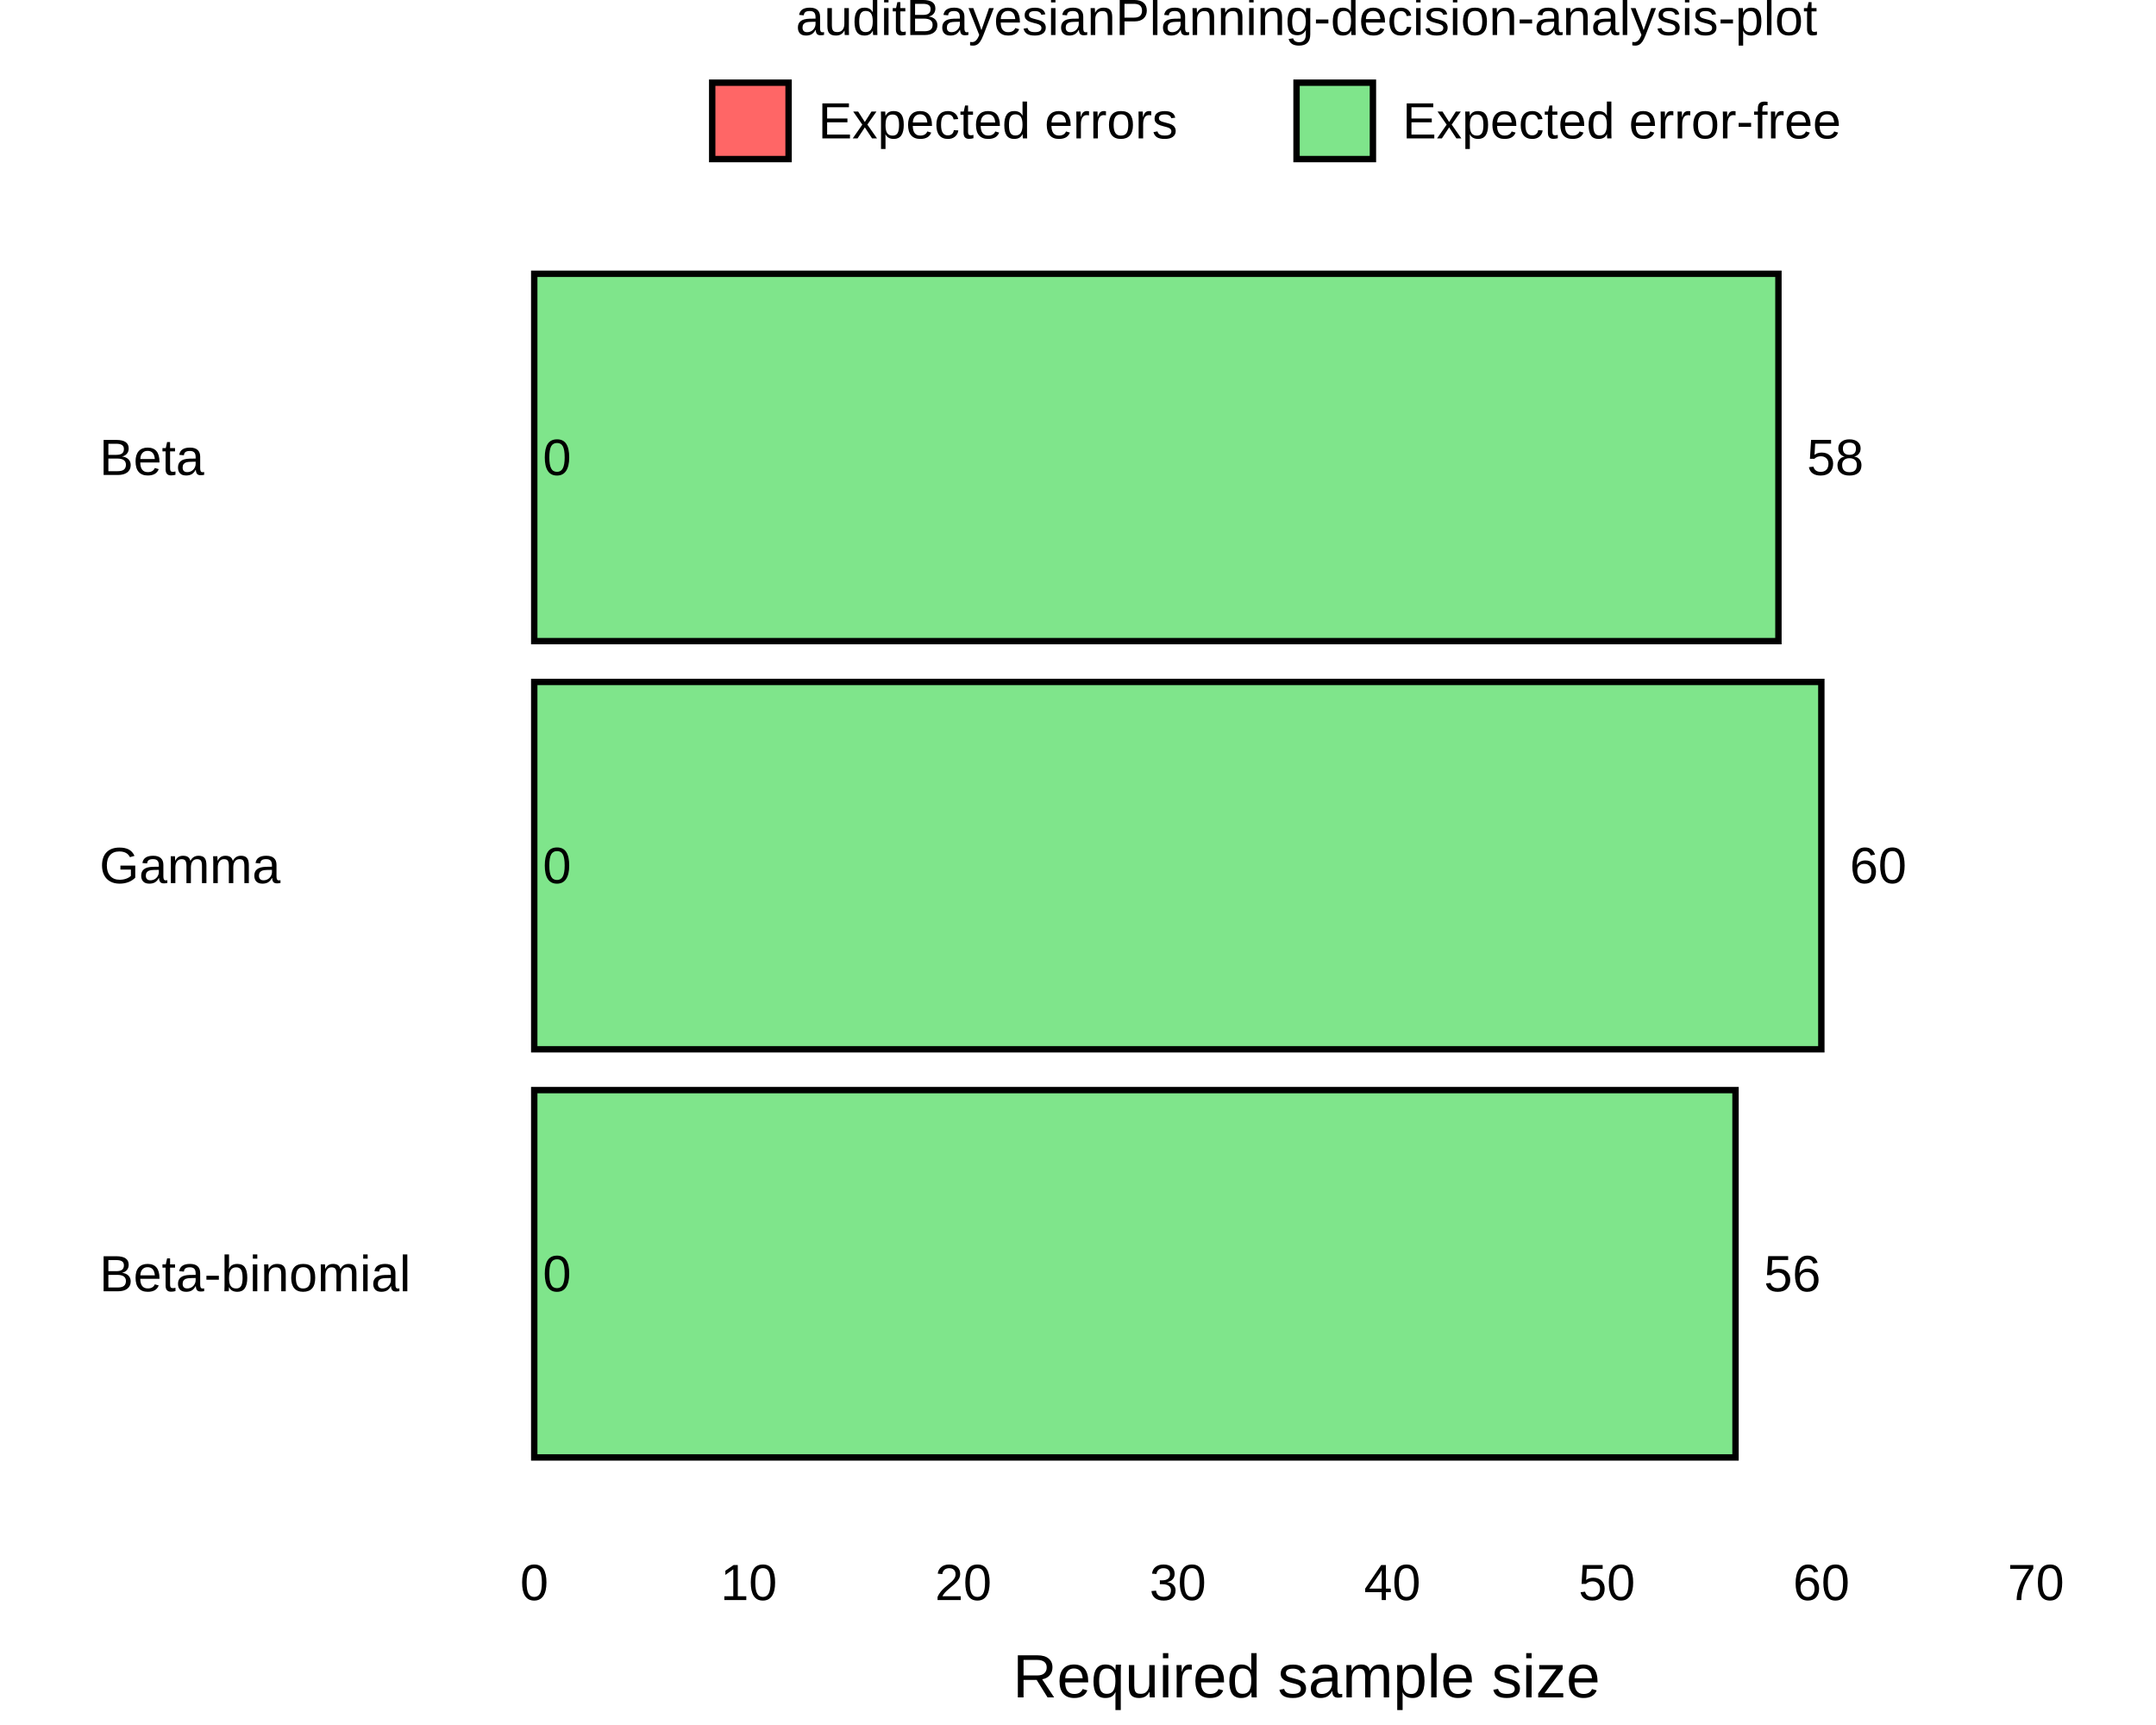
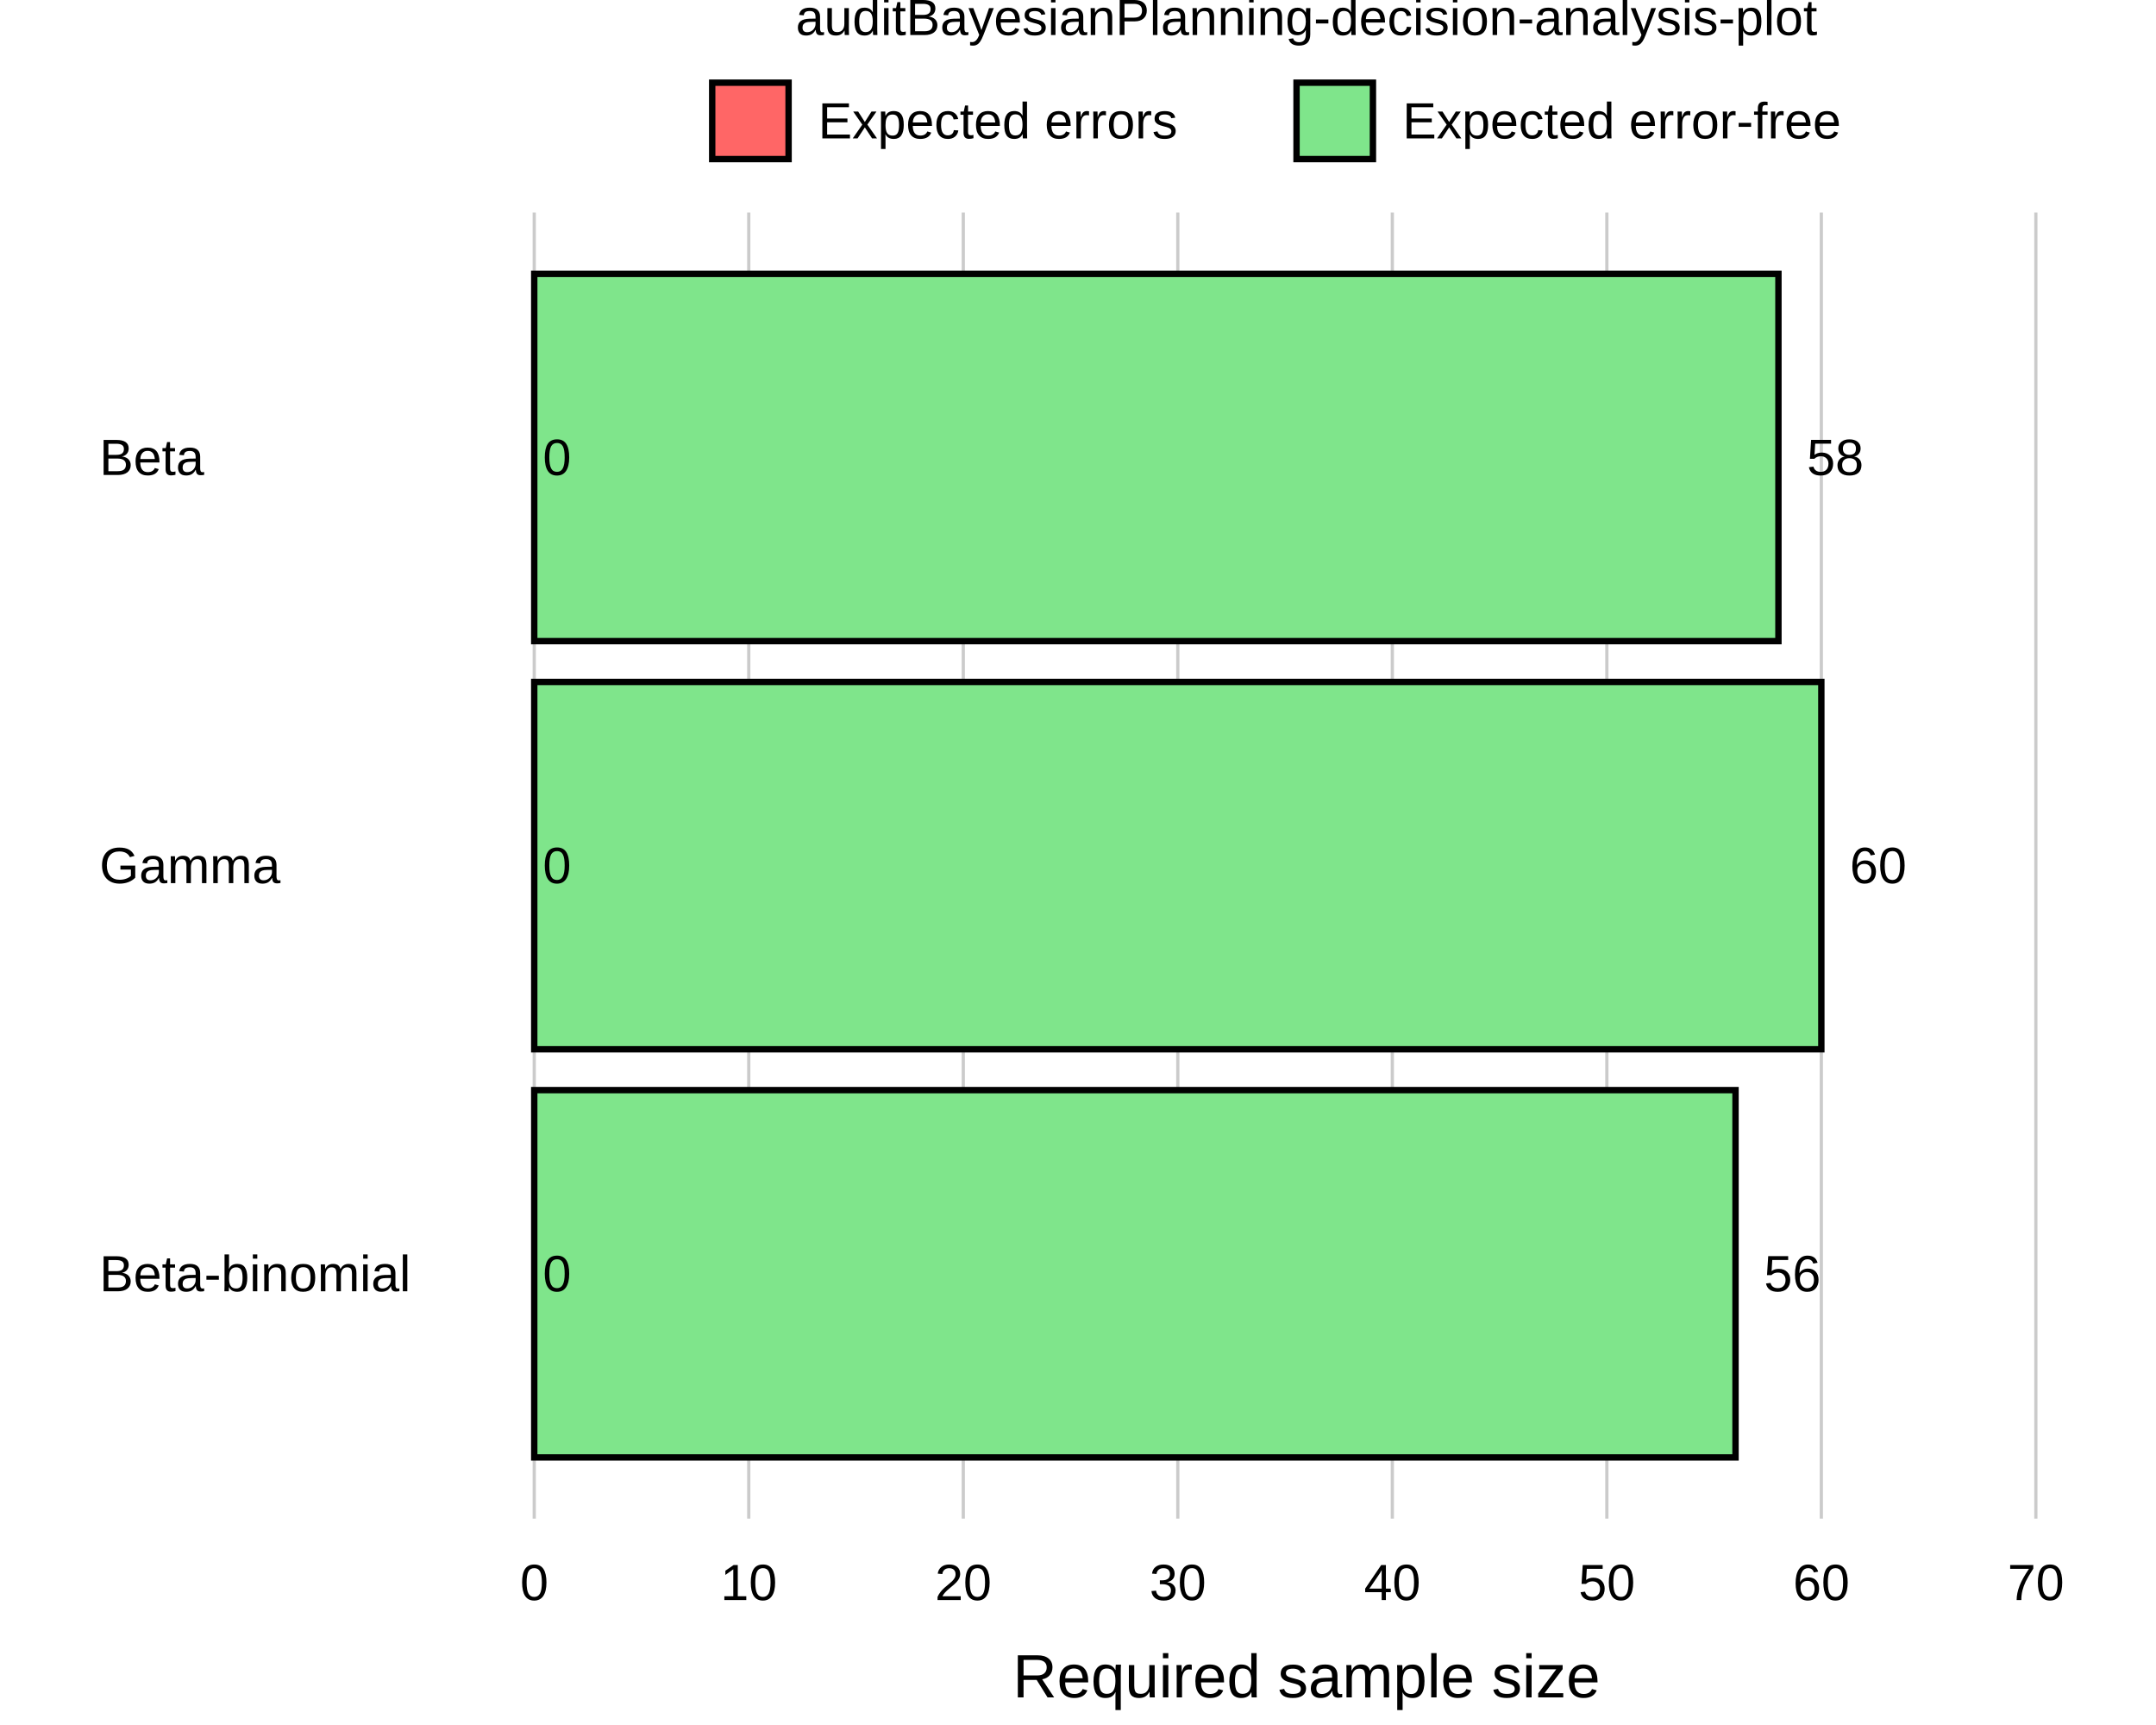
<svg xmlns="http://www.w3.org/2000/svg" viewBox="0 0 720.00 576.00">
  <defs>
    <style type="text/css">
    line, polyline, polygon, path, rect, circle {
      fill: none;
      stroke: #000000;
      stroke-linecap: round;
      stroke-linejoin: round;
      stroke-miterlimit: 10.00;
    }
  </style>
  </defs>
  <rect width="100%" height="100%" style="stroke: none; fill: #FFFFFF;" />
  <rect x="0.00" y="0.00" width="720.00" height="576.00" style="stroke-width: 10.67; stroke: none;" />
  <defs>
    <clipPath id="cpMTUyLjYyfDcyMC4wMHw1MDcuMTB8NzAuOTg=">
      <rect x="152.62" y="70.98" width="567.38" height="436.12" />
    </clipPath>
  </defs>
  <rect x="152.62" y="70.98" width="567.38" height="436.12" style="stroke-width: 10.67; stroke: none;" clip-path="url(#cpMTUyLjYyfDcyMC4wMHw1MDcuMTB8NzAuOTg=)" />
  <polyline points="214.23,507.10 214.23,70.98 " style="stroke-width: 0.00; stroke: none; stroke-linecap: butt;" clip-path="url(#cpMTUyLjYyfDcyMC4wMHw1MDcuMTB8NzAuOTg=)" />
  <polyline points="285.87,507.10 285.87,70.98 " style="stroke-width: 0.00; stroke: none; stroke-linecap: butt;" clip-path="url(#cpMTUyLjYyfDcyMC4wMHw1MDcuMTB8NzAuOTg=)" />
  <polyline points="357.51,507.10 357.51,70.98 " style="stroke-width: 0.00; stroke: none; stroke-linecap: butt;" clip-path="url(#cpMTUyLjYyfDcyMC4wMHw1MDcuMTB8NzAuOTg=)" />
  <polyline points="429.15,507.10 429.15,70.98 " style="stroke-width: 0.00; stroke: none; stroke-linecap: butt;" clip-path="url(#cpMTUyLjYyfDcyMC4wMHw1MDcuMTB8NzAuOTg=)" />
  <polyline points="500.79,507.10 500.79,70.98 " style="stroke-width: 0.00; stroke: none; stroke-linecap: butt;" clip-path="url(#cpMTUyLjYyfDcyMC4wMHw1MDcuMTB8NzAuOTg=)" />
  <polyline points="572.43,507.10 572.43,70.98 " style="stroke-width: 0.00; stroke: none; stroke-linecap: butt;" clip-path="url(#cpMTUyLjYyfDcyMC4wMHw1MDcuMTB8NzAuOTg=)" />
  <polyline points="644.06,507.10 644.06,70.98 " style="stroke-width: 0.00; stroke: none; stroke-linecap: butt;" clip-path="url(#cpMTUyLjYyfDcyMC4wMHw1MDcuMTB8NzAuOTg=)" />
  <polyline points="715.70,507.10 715.70,70.98 " style="stroke-width: 0.00; stroke: none; stroke-linecap: butt;" clip-path="url(#cpMTUyLjYyfDcyMC4wMHw1MDcuMTB8NzAuOTg=)" />
  <polyline points="152.62,425.32 720.00,425.32 " style="stroke-width: 0.00; stroke: none; stroke-linecap: butt;" clip-path="url(#cpMTUyLjYyfDcyMC4wMHw1MDcuMTB8NzAuOTg=)" />
  <polyline points="152.62,289.04 720.00,289.04 " style="stroke-width: 0.00; stroke: none; stroke-linecap: butt;" clip-path="url(#cpMTUyLjYyfDcyMC4wMHw1MDcuMTB8NzAuOTg=)" />
  <polyline points="152.62,152.75 720.00,152.75 " style="stroke-width: 0.00; stroke: none; stroke-linecap: butt;" clip-path="url(#cpMTUyLjYyfDcyMC4wMHw1MDcuMTB8NzAuOTg=)" />
-   <polyline points="178.41,507.10 178.41,70.98 " style="stroke-width: 0.00; stroke: #CBCBCB; stroke-linecap: butt;" clip-path="url(#cpMTUyLjYyfDcyMC4wMHw1MDcuMTB8NzAuOTg=)" />
-   <polyline points="250.05,507.10 250.05,70.98 " style="stroke-width: 0.00; stroke: #CBCBCB; stroke-linecap: butt;" clip-path="url(#cpMTUyLjYyfDcyMC4wMHw1MDcuMTB8NzAuOTg=)" />
-   <polyline points="321.69,507.10 321.69,70.98 " style="stroke-width: 0.00; stroke: #CBCBCB; stroke-linecap: butt;" clip-path="url(#cpMTUyLjYyfDcyMC4wMHw1MDcuMTB8NzAuOTg=)" />
-   <polyline points="393.33,507.10 393.33,70.98 " style="stroke-width: 0.00; stroke: #CBCBCB; stroke-linecap: butt;" clip-path="url(#cpMTUyLjYyfDcyMC4wMHw1MDcuMTB8NzAuOTg=)" />
-   <polyline points="464.97,507.10 464.97,70.98 " style="stroke-width: 0.00; stroke: #CBCBCB; stroke-linecap: butt;" clip-path="url(#cpMTUyLjYyfDcyMC4wMHw1MDcuMTB8NzAuOTg=)" />
-   <polyline points="536.61,507.10 536.61,70.98 " style="stroke-width: 0.00; stroke: #CBCBCB; stroke-linecap: butt;" clip-path="url(#cpMTUyLjYyfDcyMC4wMHw1MDcuMTB8NzAuOTg=)" />
-   <polyline points="608.24,507.10 608.24,70.98 " style="stroke-width: 0.00; stroke: #CBCBCB; stroke-linecap: butt;" clip-path="url(#cpMTUyLjYyfDcyMC4wMHw1MDcuMTB8NzAuOTg=)" />
-   <polyline points="679.88,507.10 679.88,70.98 " style="stroke-width: 0.00; stroke: #CBCBCB; stroke-linecap: butt;" clip-path="url(#cpMTUyLjYyfDcyMC4wMHw1MDcuMTB8NzAuOTg=)" />
+   <polyline points="178.41,507.10 178.41,70.98 " style="stroke-width: 1.07; stroke: #CBCBCB; stroke-linecap: butt;" clip-path="url(#cpMTUyLjYyfDcyMC4wMHw1MDcuMTB8NzAuOTg=)" />
+   <polyline points="250.05,507.10 250.05,70.98 " style="stroke-width: 1.07; stroke: #CBCBCB; stroke-linecap: butt;" clip-path="url(#cpMTUyLjYyfDcyMC4wMHw1MDcuMTB8NzAuOTg=)" />
+   <polyline points="321.69,507.10 321.69,70.98 " style="stroke-width: 1.07; stroke: #CBCBCB; stroke-linecap: butt;" clip-path="url(#cpMTUyLjYyfDcyMC4wMHw1MDcuMTB8NzAuOTg=)" />
+   <polyline points="393.33,507.10 393.33,70.98 " style="stroke-width: 1.07; stroke: #CBCBCB; stroke-linecap: butt;" clip-path="url(#cpMTUyLjYyfDcyMC4wMHw1MDcuMTB8NzAuOTg=)" />
+   <polyline points="464.97,507.10 464.97,70.98 " style="stroke-width: 1.07; stroke: #CBCBCB; stroke-linecap: butt;" clip-path="url(#cpMTUyLjYyfDcyMC4wMHw1MDcuMTB8NzAuOTg=)" />
+   <polyline points="536.61,507.10 536.61,70.98 " style="stroke-width: 1.07; stroke: #CBCBCB; stroke-linecap: butt;" clip-path="url(#cpMTUyLjYyfDcyMC4wMHw1MDcuMTB8NzAuOTg=)" />
+   <polyline points="608.24,507.10 608.24,70.98 " style="stroke-width: 1.07; stroke: #CBCBCB; stroke-linecap: butt;" clip-path="url(#cpMTUyLjYyfDcyMC4wMHw1MDcuMTB8NzAuOTg=)" />
+   <polyline points="679.88,507.10 679.88,70.98 " style="stroke-width: 1.07; stroke: #CBCBCB; stroke-linecap: butt;" clip-path="url(#cpMTUyLjYyfDcyMC4wMHw1MDcuMTB8NzAuOTg=)" />
  <rect x="178.41" y="364.00" width="0.00" height="122.66" style="stroke-width: 2.13; stroke-linecap: square; stroke-linejoin: miter; fill: #FF6666;" clip-path="url(#cpMTUyLjYyfDcyMC4wMHw1MDcuMTB8NzAuOTg=)" />
  <rect x="178.41" y="364.00" width="401.17" height="122.66" style="stroke-width: 2.13; stroke-linecap: square; stroke-linejoin: miter; fill: #7FE58B;" clip-path="url(#cpMTUyLjYyfDcyMC4wMHw1MDcuMTB8NzAuOTg=)" />
  <rect x="178.41" y="227.71" width="0.00" height="122.66" style="stroke-width: 2.13; stroke-linecap: square; stroke-linejoin: miter; fill: #FF6666;" clip-path="url(#cpMTUyLjYyfDcyMC4wMHw1MDcuMTB8NzAuOTg=)" />
  <rect x="178.41" y="227.71" width="429.83" height="122.66" style="stroke-width: 2.13; stroke-linecap: square; stroke-linejoin: miter; fill: #7FE58B;" clip-path="url(#cpMTUyLjYyfDcyMC4wMHw1MDcuMTB8NzAuOTg=)" />
  <rect x="178.41" y="91.42" width="0.00" height="122.66" style="stroke-width: 2.13; stroke-linecap: square; stroke-linejoin: miter; fill: #FF6666;" clip-path="url(#cpMTUyLjYyfDcyMC4wMHw1MDcuMTB8NzAuOTg=)" />
  <rect x="178.41" y="91.42" width="415.50" height="122.66" style="stroke-width: 2.13; stroke-linecap: square; stroke-linejoin: miter; fill: #7FE58B;" clip-path="url(#cpMTUyLjYyfDcyMC4wMHw1MDcuMTB8NzAuOTg=)" />
  <g clip-path="url(#cpMTUyLjYyfDcyMC4wMHw1MDcuMTB8NzAuOTg=)">
    <text x="181.26" y="158.62" style="font-size: 17.07px; font-family: Liberation Sans;" textLength="9.48px" lengthAdjust="spacingAndGlyphs">0</text>
  </g>
  <g clip-path="url(#cpMTUyLjYyfDcyMC4wMHw1MDcuMTB8NzAuOTg=)">
    <text x="181.26" y="294.90" style="font-size: 17.07px; font-family: Liberation Sans;" textLength="9.48px" lengthAdjust="spacingAndGlyphs">0</text>
  </g>
  <g clip-path="url(#cpMTUyLjYyfDcyMC4wMHw1MDcuMTB8NzAuOTg=)">
    <text x="181.26" y="431.19" style="font-size: 17.07px; font-family: Liberation Sans;" textLength="9.48px" lengthAdjust="spacingAndGlyphs">0</text>
  </g>
  <g clip-path="url(#cpMTUyLjYyfDcyMC4wMHw1MDcuMTB8NzAuOTg=)">
    <text x="603.40" y="158.62" style="font-size: 17.07px; font-family: Liberation Sans;" textLength="18.97px" lengthAdjust="spacingAndGlyphs">58</text>
  </g>
  <g clip-path="url(#cpMTUyLjYyfDcyMC4wMHw1MDcuMTB8NzAuOTg=)">
    <text x="617.73" y="294.90" style="font-size: 17.07px; font-family: Liberation Sans;" textLength="18.97px" lengthAdjust="spacingAndGlyphs">60</text>
  </g>
  <g clip-path="url(#cpMTUyLjYyfDcyMC4wMHw1MDcuMTB8NzAuOTg=)">
    <text x="589.07" y="431.19" style="font-size: 17.07px; font-family: Liberation Sans;" textLength="18.97px" lengthAdjust="spacingAndGlyphs">56</text>
  </g>
  <rect x="152.62" y="70.98" width="567.38" height="436.12" style="stroke-width: 0.00; stroke: none;" clip-path="url(#cpMTUyLjYyfDcyMC4wMHw1MDcuMTB8NzAuOTg=)" />
  <defs>
    <clipPath id="cpMC4wMHw3MjAuMDB8NTc2LjAwfDAuMDA=">
      <rect x="0.00" y="0.00" width="720.00" height="576.00" />
    </clipPath>
  </defs>
  <polyline points="152.62,507.10 152.62,70.98 " style="stroke-width: 0.00; stroke: none; stroke-linecap: butt;" clip-path="url(#cpMC4wMHw3MjAuMDB8NTc2LjAwfDAuMDA=)" />
  <g clip-path="url(#cpMC4wMHw3MjAuMDB8NTc2LjAwfDAuMDA=)">
    <text x="33.21" y="431.18" style="font-size: 17.00px; font-family: Liberation Sans;" textLength="103.94px" lengthAdjust="spacingAndGlyphs">Beta-binomial</text>
  </g>
  <g clip-path="url(#cpMC4wMHw3MjAuMDB8NTc2LjAwfDAuMDA=)">
    <text x="33.21" y="294.89" style="font-size: 17.00px; font-family: Liberation Sans;" textLength="60.44px" lengthAdjust="spacingAndGlyphs">Gamma</text>
  </g>
  <g clip-path="url(#cpMC4wMHw3MjAuMDB8NTc2LjAwfDAuMDA=)">
    <text x="33.21" y="158.60" style="font-size: 17.00px; font-family: Liberation Sans;" textLength="34.97px" lengthAdjust="spacingAndGlyphs">Beta</text>
  </g>
  <polyline points="152.62,507.10 720.00,507.10 " style="stroke-width: 0.00; stroke: none; stroke-linecap: butt;" clip-path="url(#cpMC4wMHw3MjAuMDB8NTc2LjAwfDAuMDA=)" />
  <g clip-path="url(#cpMC4wMHw3MjAuMDB8NTc2LjAwfDAuMDA=)">
    <text x="173.69" y="534.28" style="font-size: 17.00px; font-family: Liberation Sans;" textLength="9.45px" lengthAdjust="spacingAndGlyphs">0</text>
  </g>
  <g clip-path="url(#cpMC4wMHw3MjAuMDB8NTc2LjAwfDAuMDA=)">
    <text x="240.60" y="534.28" style="font-size: 17.00px; font-family: Liberation Sans;" textLength="18.91px" lengthAdjust="spacingAndGlyphs">10</text>
  </g>
  <g clip-path="url(#cpMC4wMHw3MjAuMDB8NTc2LjAwfDAuMDA=)">
    <text x="312.24" y="534.28" style="font-size: 17.00px; font-family: Liberation Sans;" textLength="18.91px" lengthAdjust="spacingAndGlyphs">20</text>
  </g>
  <g clip-path="url(#cpMC4wMHw3MjAuMDB8NTc2LjAwfDAuMDA=)">
    <text x="383.88" y="534.28" style="font-size: 17.00px; font-family: Liberation Sans;" textLength="18.91px" lengthAdjust="spacingAndGlyphs">30</text>
  </g>
  <g clip-path="url(#cpMC4wMHw3MjAuMDB8NTc2LjAwfDAuMDA=)">
    <text x="455.51" y="534.28" style="font-size: 17.00px; font-family: Liberation Sans;" textLength="18.91px" lengthAdjust="spacingAndGlyphs">40</text>
  </g>
  <g clip-path="url(#cpMC4wMHw3MjAuMDB8NTc2LjAwfDAuMDA=)">
    <text x="527.15" y="534.28" style="font-size: 17.00px; font-family: Liberation Sans;" textLength="18.91px" lengthAdjust="spacingAndGlyphs">50</text>
  </g>
  <g clip-path="url(#cpMC4wMHw3MjAuMDB8NTc2LjAwfDAuMDA=)">
    <text x="598.79" y="534.28" style="font-size: 17.00px; font-family: Liberation Sans;" textLength="18.91px" lengthAdjust="spacingAndGlyphs">60</text>
  </g>
  <g clip-path="url(#cpMC4wMHw3MjAuMDB8NTc2LjAwfDAuMDA=)">
    <text x="670.43" y="534.28" style="font-size: 17.00px; font-family: Liberation Sans;" textLength="18.91px" lengthAdjust="spacingAndGlyphs">70</text>
  </g>
  <g clip-path="url(#cpMC4wMHw3MjAuMDB8NTc2LjAwfDAuMDA=)">
    <text x="338.24" y="566.78" style="font-size: 20.40px; font-family: Liberation Sans;" textLength="196.14px" lengthAdjust="spacingAndGlyphs">Required sample size</text>
  </g>
  <rect x="222.47" y="20.71" width="427.68" height="39.31" style="stroke-width: 0.75; stroke: none;" clip-path="url(#cpMC4wMHw3MjAuMDB8NTc2LjAwfDAuMDA=)" />
  <rect x="222.47" y="20.71" width="427.68" height="39.31" style="stroke-width: 10.67; stroke: none;" clip-path="url(#cpMC4wMHw3MjAuMDB8NTc2LjAwfDAuMDA=)" />
  <rect x="236.42" y="26.19" width="28.35" height="28.35" style="stroke-width: 10.67; stroke: none;" clip-path="url(#cpMC4wMHw3MjAuMDB8NTc2LjAwfDAuMDA=)" />
  <rect x="237.84" y="27.61" width="25.51" height="25.51" style="stroke-width: 2.13; stroke-linecap: square; stroke-linejoin: miter; fill: #FF6666;" clip-path="url(#cpMC4wMHw3MjAuMDB8NTc2LjAwfDAuMDA=)" />
  <rect x="431.56" y="26.19" width="28.35" height="28.35" style="stroke-width: 10.67; stroke: none;" clip-path="url(#cpMC4wMHw3MjAuMDB8NTc2LjAwfDAuMDA=)" />
  <rect x="432.98" y="27.61" width="25.51" height="25.51" style="stroke-width: 2.13; stroke-linecap: square; stroke-linejoin: miter; fill: #7FE58B;" clip-path="url(#cpMC4wMHw3MjAuMDB8NTc2LjAwfDAuMDA=)" />
  <g clip-path="url(#cpMC4wMHw3MjAuMDB8NTc2LjAwfDAuMDA=)">
    <text x="273.24" y="46.22" style="font-size: 17.00px; font-family: Liberation Sans;" textLength="119.97px" lengthAdjust="spacingAndGlyphs">Expected errors</text>
  </g>
  <g clip-path="url(#cpMC4wMHw3MjAuMDB8NTc2LjAwfDAuMDA=)">
    <text x="468.38" y="46.22" style="font-size: 17.00px; font-family: Liberation Sans;" textLength="146.41px" lengthAdjust="spacingAndGlyphs">Expected error-free</text>
  </g>
  <g clip-path="url(#cpMC4wMHw3MjAuMDB8NTc2LjAwfDAuMDA=)">
    <text x="265.74" y="11.70" style="font-size: 17.00px; font-family: Liberation Sans;" textLength="341.14px" lengthAdjust="spacingAndGlyphs">auditBayesianPlanning-decision-analysis-plot</text>
  </g>
</svg>
